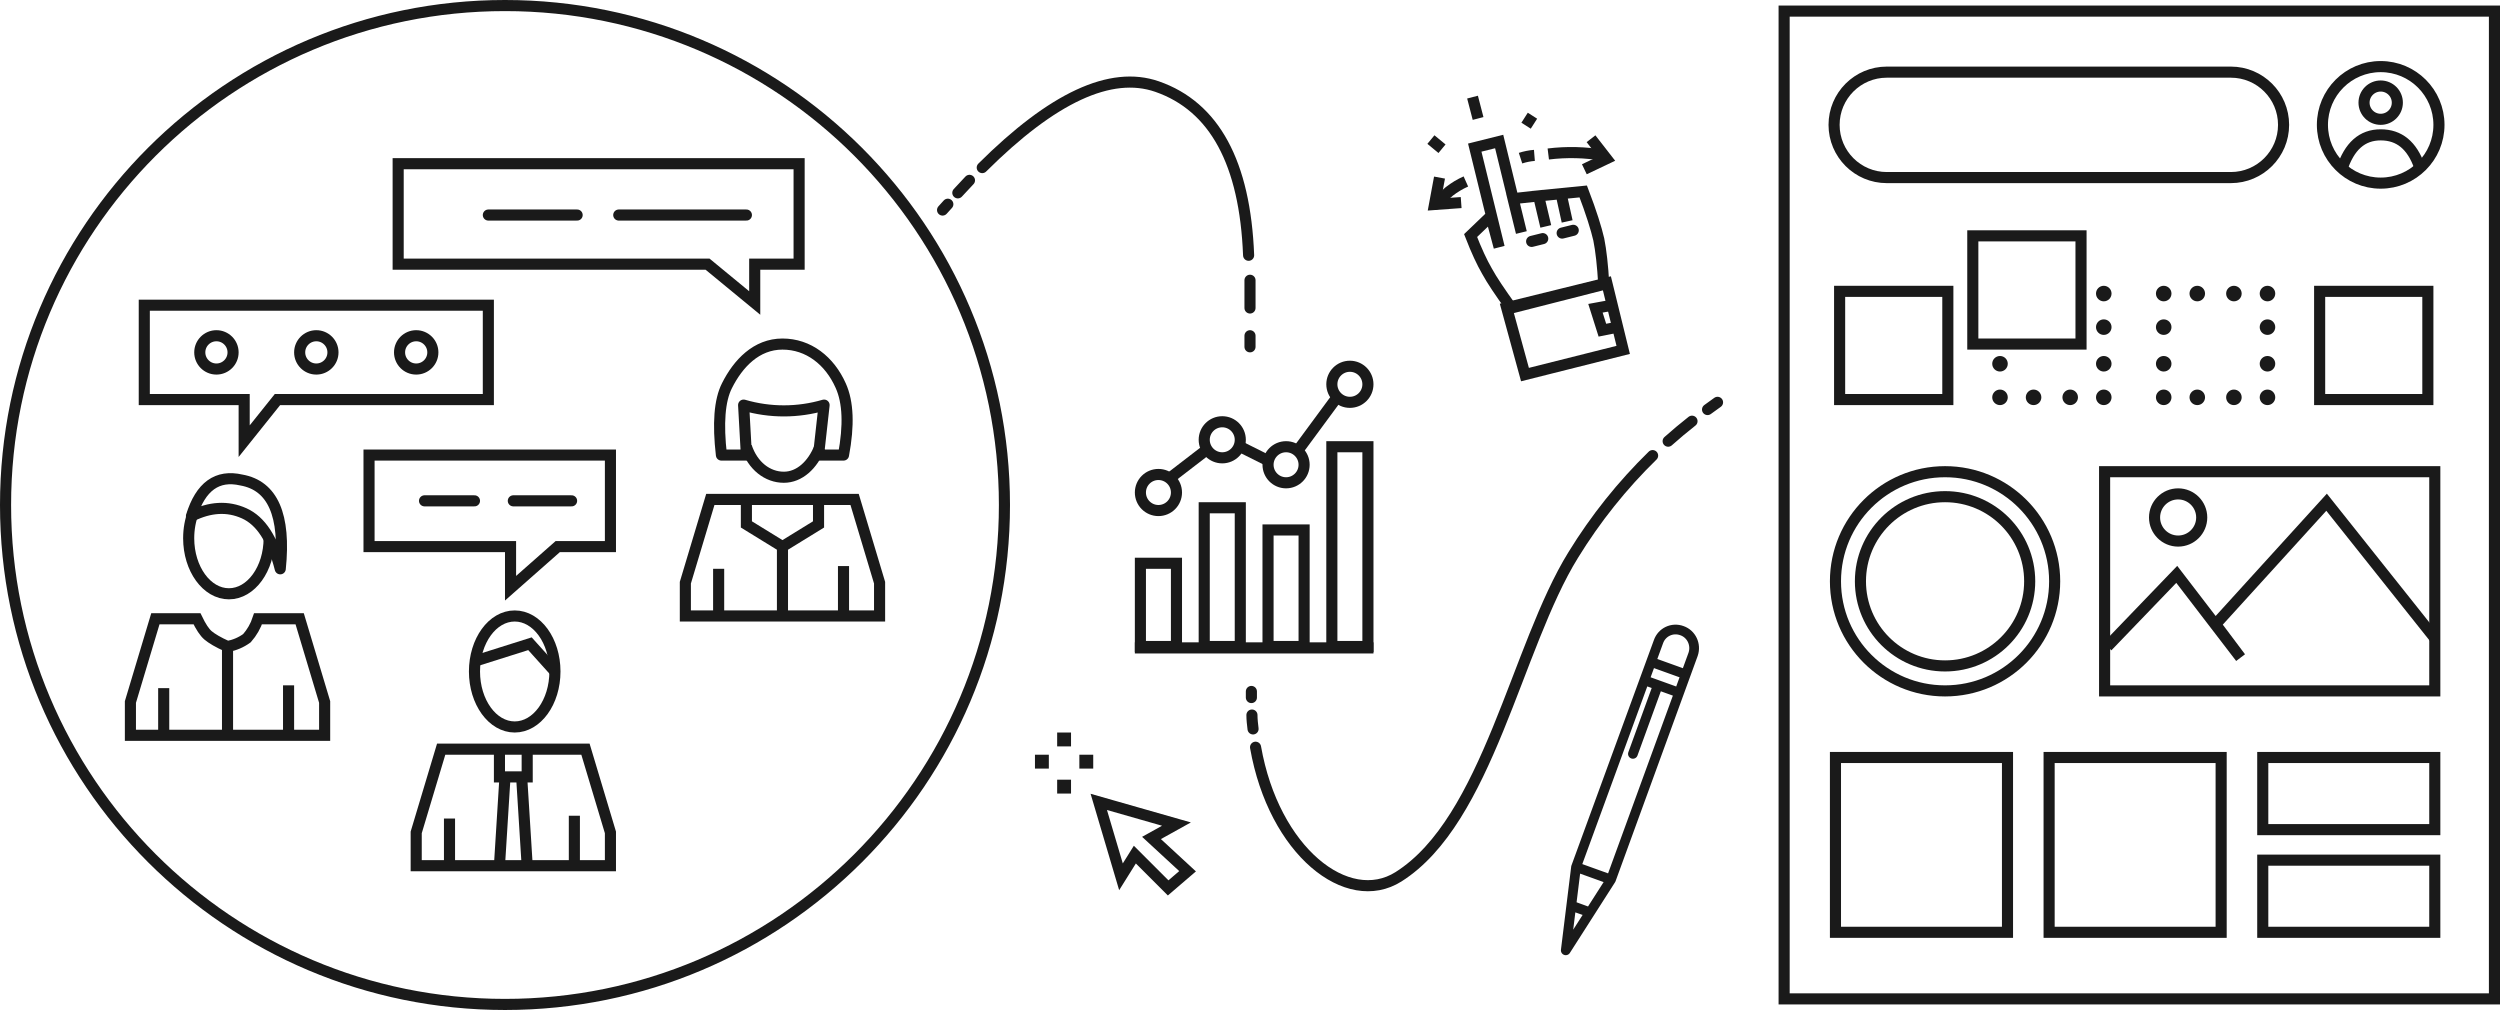
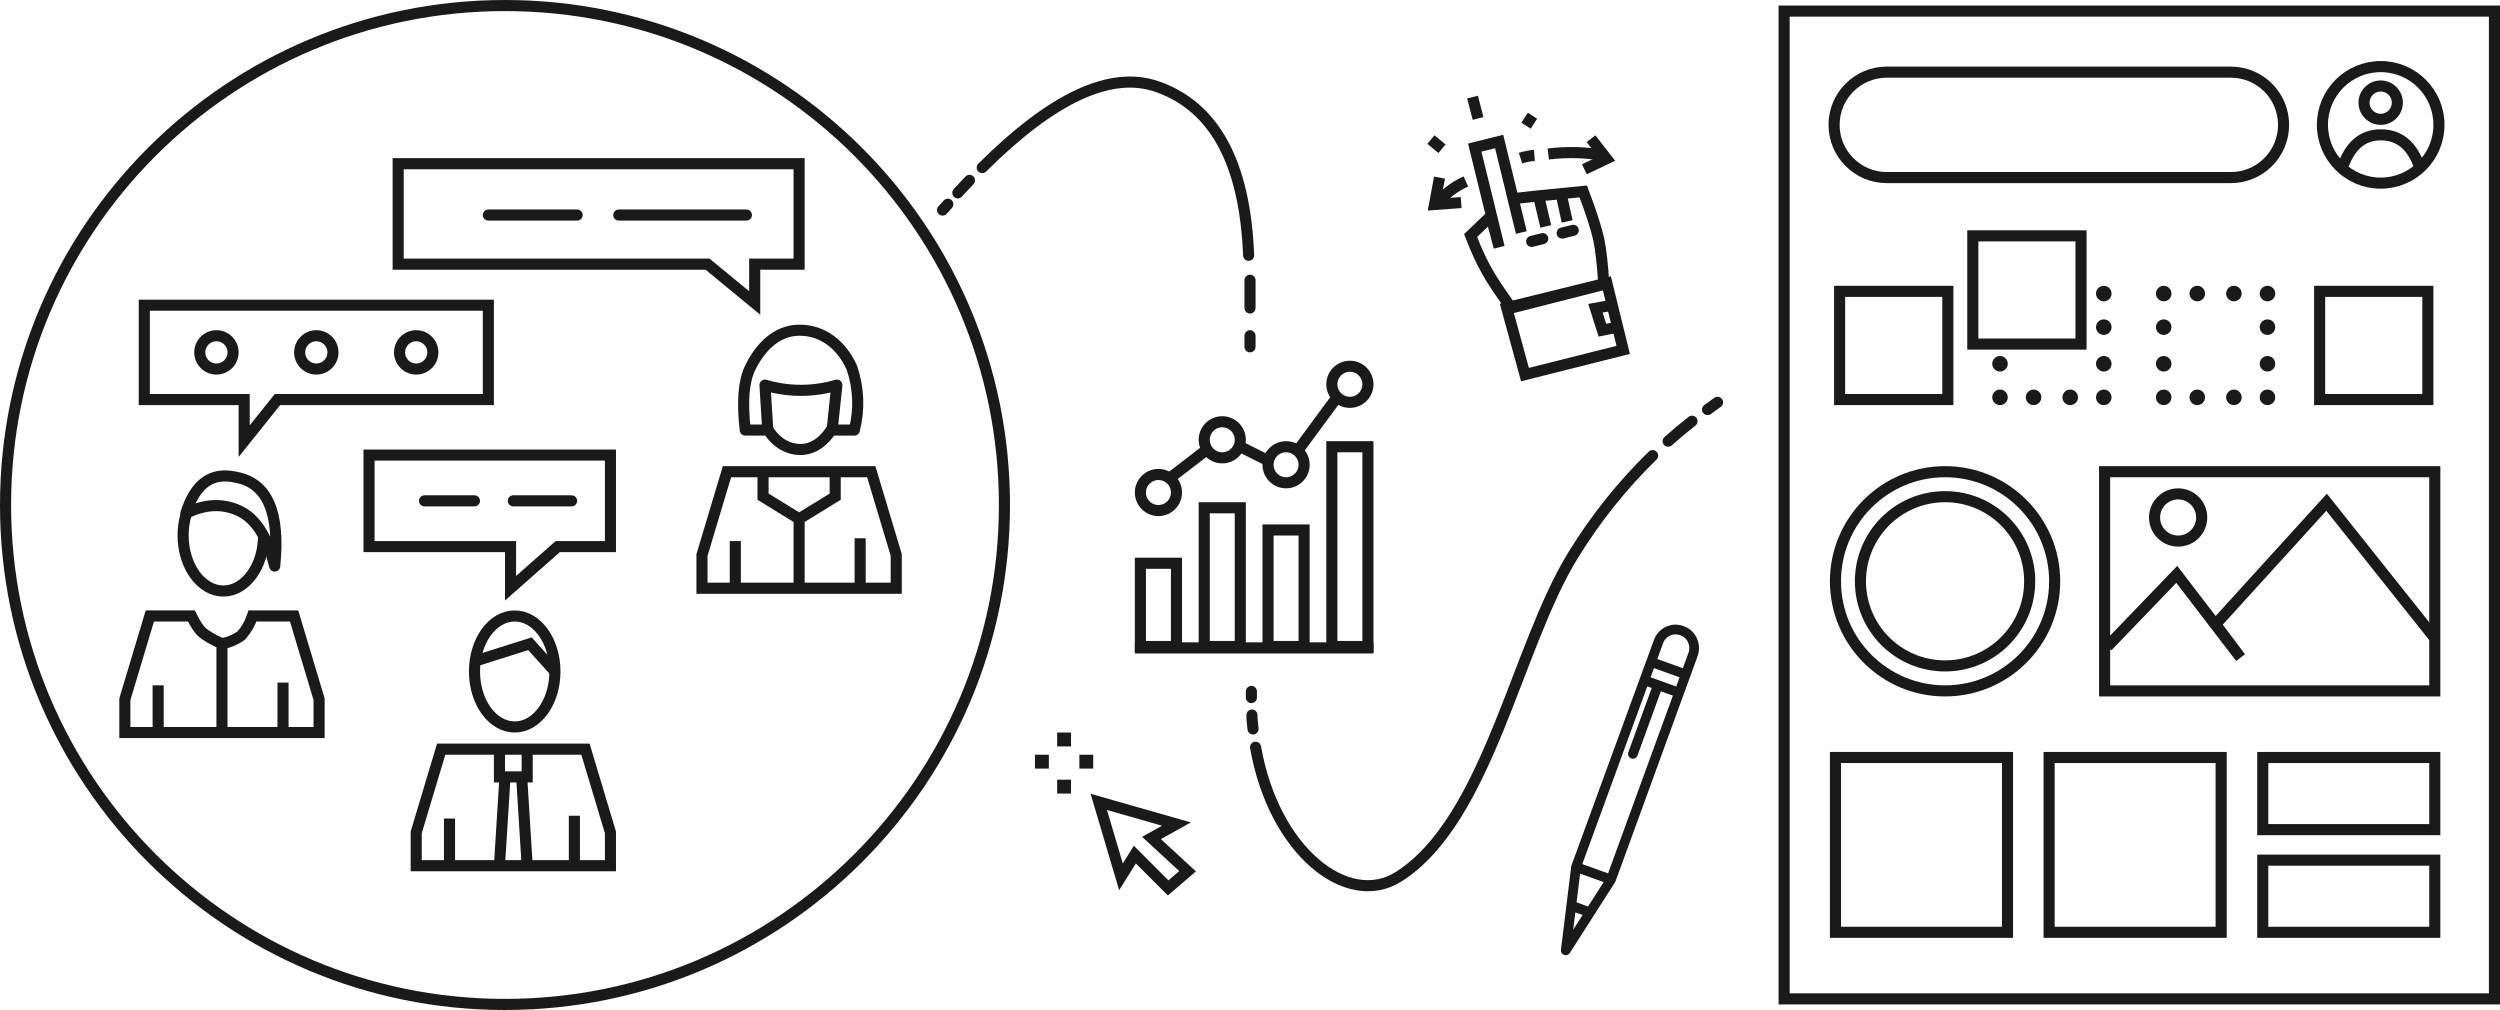
<svg xmlns="http://www.w3.org/2000/svg" viewBox="0 0 901 364">
  <g fill="none" fill-rule="evenodd">
    <g stroke="#1A1A1A" stroke-width="4" transform="matrix(-1 0 0 1 362 2)">
-       <path d="M265 192c0 11 6.5 20 14.5 20s14.5-9 14.5-20c0-3.4-.6-6.6-1.7-9.4" />
-       <path stroke-linejoin="round" d="M293 184c-6.7-3.3-13-3.7-19-1s-10.3 9.3-13 20c-2-19.3 2.7-30 14-32 8.7-2 14.7 2.3 18 13z" />
-       <path d="M245 263v-12l9-30h15a20 20 0 0 0 4 7 17 17 0 0 0 7 3c3.4-1.5 5.7-2.9 7-4 1.3-1.1 2.6-3.1 4-6h15l9 30v12h-12v-17 17h-23v-32 32h-22v-18 18h-13z" />
+       <path d="M267 191c0 11 6.5 20 14.5 20s14.5-9 14.5-20c0-3.4-.6-6.6-1.7-9.4" />
+       <path stroke-linejoin="round" d="M295 183c-6.7-3.3-13-3.7-19-1s-10.3 9.3-13 20c-2-19.3 2.7-30 14-32 8.7-2 14.7 2.3 18 13z" />
+       <path d="M247 262v-12l9-30h15a20 20 0 0 0 4 7 17 17 0 0 0 7 3c3.4-1.5 5.7-2.9 7-4 1.3-1.1 2.6-3.1 4-6h15l9 30v12h-12v-17 17h-23v-32 32h-22v-18 18h-13z" />
      <g transform="translate(142 220)">
        <ellipse cx="34.5" cy="20" rx="14.5" ry="20" />
        <path d="M0 90V78l9-30h21v10h2l-2 32 2-32h6l2 32-2-32h2V48h-9 30l9 30v12H58V73v17H13V72v18zM20 20l9-10 19 6" />
      </g>
      <g transform="translate(186 108)">
        <path d="M88 49L76 34H0V0h124v34H88z" />
        <circle cx="26" cy="17" r="6" />
        <circle cx="62" cy="17" r="6" />
        <circle cx="98" cy="17" r="6" />
      </g>
-       <path d="M45 220v-12l9-30h39-26v9l13 8 13-8v-9h13l9 30v12h-12v-17 17H80v-25 25H58v-18 18zM66.6 159.2c2.5 6.4 7.3 10.8 12.9 10.8 5.9 0 11.2-4.1 13.5-11" />
-       <path stroke-linejoin="round" d="M65 144a51.5 51.5 0 0 0 29 0l-1 18h9c1.3-11.3.7-19.7-2-25-4-8-10.6-15-20-15s-17 6-21 15c-2.7 6-3 14.3-1 25h9l-2-18z" />
+       <path d="M39 210v-12l9-30h39-26v9l13 8 13-8v-9h13l9 30v12H97v-17 17H74v-25 25H52v-18 18zM62.1 152.4c2.7 4.6 6.8 7.6 11.4 7.6 5 0 9.6-3 12.3-8.2" />
+       <path stroke-linejoin="round" d="M60.4 136.8a45.6 45.6 0 0 0 25.9 0l-1 16.2h8.1c1.2-10.2.6-17.7-1.8-22.5-3.5-7.2-9.4-13.5-17.8-13.5s-15.2 5.4-18.8 13.5a39.2 39.2 0 0 0-.9 22.5h8l-1.7-16.2z" />
      <g>
        <path d="M178 210l-17-15h-19v-33h87v33h-51z" />
        <path stroke-linecap="round" d="M156 178.5h21M191 178.5h18" />
      </g>
      <g>
        <path d="M90 107.2v-14H74V57h144.5v36.2H107z" />
        <path stroke-linecap="round" d="M93 75.5h46M154 75.5h32" />
      </g>
      <circle cx="180" cy="180" r="180" />
    </g>
    <path stroke="#1A1A1A" stroke-linecap="round" stroke-linejoin="round" stroke-width="3.5" d="M568 312.5l29.7-81.2c1.2-3.5 5-5.3 8.5-4 3.4 1.2 5.2 5 4 8.5L580.6 317l-12.5-4.5zm0 0l-3.7 30 16.3-25.5-12.5-4.5zm-1.3 14l6.3 2.3-6.3-2.2zm29.6-87.5l10 3.6-10-3.6zm-2.4 6.6l10 3.6-10-3.6zm3 3l-8.4 23.1 8.4-23.1z" />
    <g stroke="#1A1A1A" stroke-width="4" transform="translate(409 130)">
      <path d="M2 73h13v30H2zM25 53h13v50H25zM48 61h13v42H48zM71 31h13v72H71z" />
      <circle cx="8.5" cy="47.5" r="6.5" />
      <circle cx="31.5" cy="28.5" r="6.5" />
      <circle cx="54.5" cy="37.5" r="6.5" />
      <circle cx="77.5" cy="8.5" r="6.5" />
      <path d="M13 42l13-10M38 31l10 5M59 32l14-19M0 103.5h86" />
    </g>
    <path fill="#1A1A1A" d="M373 272h5v5h-5zM381 264h5v5h-5zM389 272h5v5h-5zM381 281h5v5h-5z" />
    <path stroke="#1A1A1A" stroke-width="4" d="M421 320l7-6-13-12 9-5-28-8 8 27 5-8z" />
    <g stroke="#1A1A1A" stroke-linecap="round" stroke-width="4">
      <path stroke-linejoin="round" d="M339.7 75.7l1.9-2.1m3.6-4.1l4.2-4.5m4.6-4.6c25.3-25.2 46.3-35 63-29.2 20.7 7.2 31.7 27.5 33 60.8" />
      <path d="M450.5 101v10M450.5 121v4" />
    </g>
    <g stroke="#1A1A1A" stroke-linecap="round" stroke-width="4">
      <path d="M451 249.2v2.2m.2 6.3c0 1.7.2 3.3.4 5m.9 6.6c6.6 37.5 33.1 58.3 51.5 46.7 32.2-20.3 42.5-82.9 63-116a186.4 186.4 0 0 1 28.6-35.8m5.6-5.2a182 182 0 0 1 8.6-7.2m5.6-4.2l3.6-2.6" />
    </g>
    <g stroke="#1A1A1A" stroke-width="4">
      <path d="M549.6 135l35.4-8.9-5.9-24.1-36.1 8.9z" />
      <path d="M581 110l-6 1.1 2.5 7.9 5.5-1.1M544.7 111c-4.1-5.7-7-10-8.8-13.3-1.8-3.1-3.8-7.4-5.9-12.8l7.3-7 3 11.2-8.8-35.9 8.8-2.2 8 32.8-3-12.2 9.2-1 2.6 11-2.6-11 8.1-.8 2.2 10-2.2-10 8-.8c2.9 7.6 4.7 13.4 5.6 17.3.8 4 1.4 9.4 1.8 16.2l-33.3 8.5z" />
      <path stroke-linecap="round" d="M552 87l4-1M563 84l4-1" />
      <path d="M518.8 64l-1.8 9.7 9.6-.7" />
      <path d="M517 73.7l5.3-4.7a29 29 0 0 1 6-3.6M515.7 50.3l4 3.3M530.7 35l2 7.7M552.3 41.7l-2.3 3.6M553 56a22 22 0 0 0-5 1M578 56a68 68 0 0 0-20-.5" />
      <path d="M573.4 50l5.6 7.2-8 3.8" />
    </g>
    <g>
      <path stroke="#1A1A1A" stroke-width="4" d="M643 4h256v356H643z" />
      <g fill="#1A1A1A" transform="translate(777 103)">
        <circle cx="2.8" cy="2.8" r="2.8" />
        <circle cx="14.9" cy="2.8" r="2.8" />
        <circle cx="28.1" cy="2.8" r="2.8" />
        <circle cx="40.2" cy="2.8" r="2.8" />
        <circle cx="2.8" cy="40.2" r="2.8" />
        <circle cx="14.9" cy="40.2" r="2.8" />
        <circle cx="28.1" cy="40.2" r="2.8" />
        <circle cx="40.2" cy="40.2" r="2.8" />
        <circle cx="40.2" cy="14.9" r="2.8" />
        <circle cx="40.2" cy="28.1" r="2.8" />
        <circle cx="2.8" cy="14.9" r="2.8" />
        <circle cx="2.8" cy="28.1" r="2.8" />
      </g>
      <g fill="#1A1A1A" transform="translate(718 103)">
        <circle cx="40.2" cy="2.8" r="2.8" />
        <circle cx="2.8" cy="40.2" r="2.8" />
        <circle cx="14.9" cy="40.2" r="2.8" />
        <circle cx="28.1" cy="40.2" r="2.8" />
        <circle cx="40.2" cy="40.2" r="2.8" />
        <circle cx="40.2" cy="14.9" r="2.8" />
        <circle cx="40.2" cy="28.1" r="2.8" />
        <circle cx="2.8" cy="28.1" r="2.8" />
      </g>
      <path stroke="#1A1A1A" stroke-width="4" d="M711 85h39v39h-39zM663 105h39v39h-39zM836 105h39v39h-39z" />
      <g stroke="#1A1A1A" stroke-width="4">
        <g transform="translate(756.5 168)">
          <circle cx="28.5" cy="18.5" r="8.5" />
          <path d="M2 2h119v79H2z" />
          <path d="M3 65l25-26 23 30-9-12 40-44 39 49" />
        </g>
        <g transform="translate(659.5 168)">
          <circle cx="41.5" cy="41.5" r="39.5" />
          <circle cx="41.5" cy="41.5" r="30.5" />
        </g>
      </g>
      <g stroke="#1A1A1A" stroke-width="4" transform="translate(659 24)">
        <g transform="translate(178)">
          <circle cx="21" cy="21" r="21" />
          <circle cx="21" cy="13" r="6" />
          <path d="M7 37c2.7-8.3 7.3-12.4 14-12.4s11.3 3.8 14 11.5" />
        </g>
        <rect width="162" height="38" x="2" y="2" rx="19" />
      </g>
      <g stroke="#1A1A1A" stroke-width="4">
        <path d="M661.5 273h62v63h-62zM738.5 273h62v63h-62zM815.5 273h62v26h-62zM815.5 310h62v26h-62z" />
      </g>
    </g>
  </g>
</svg>
